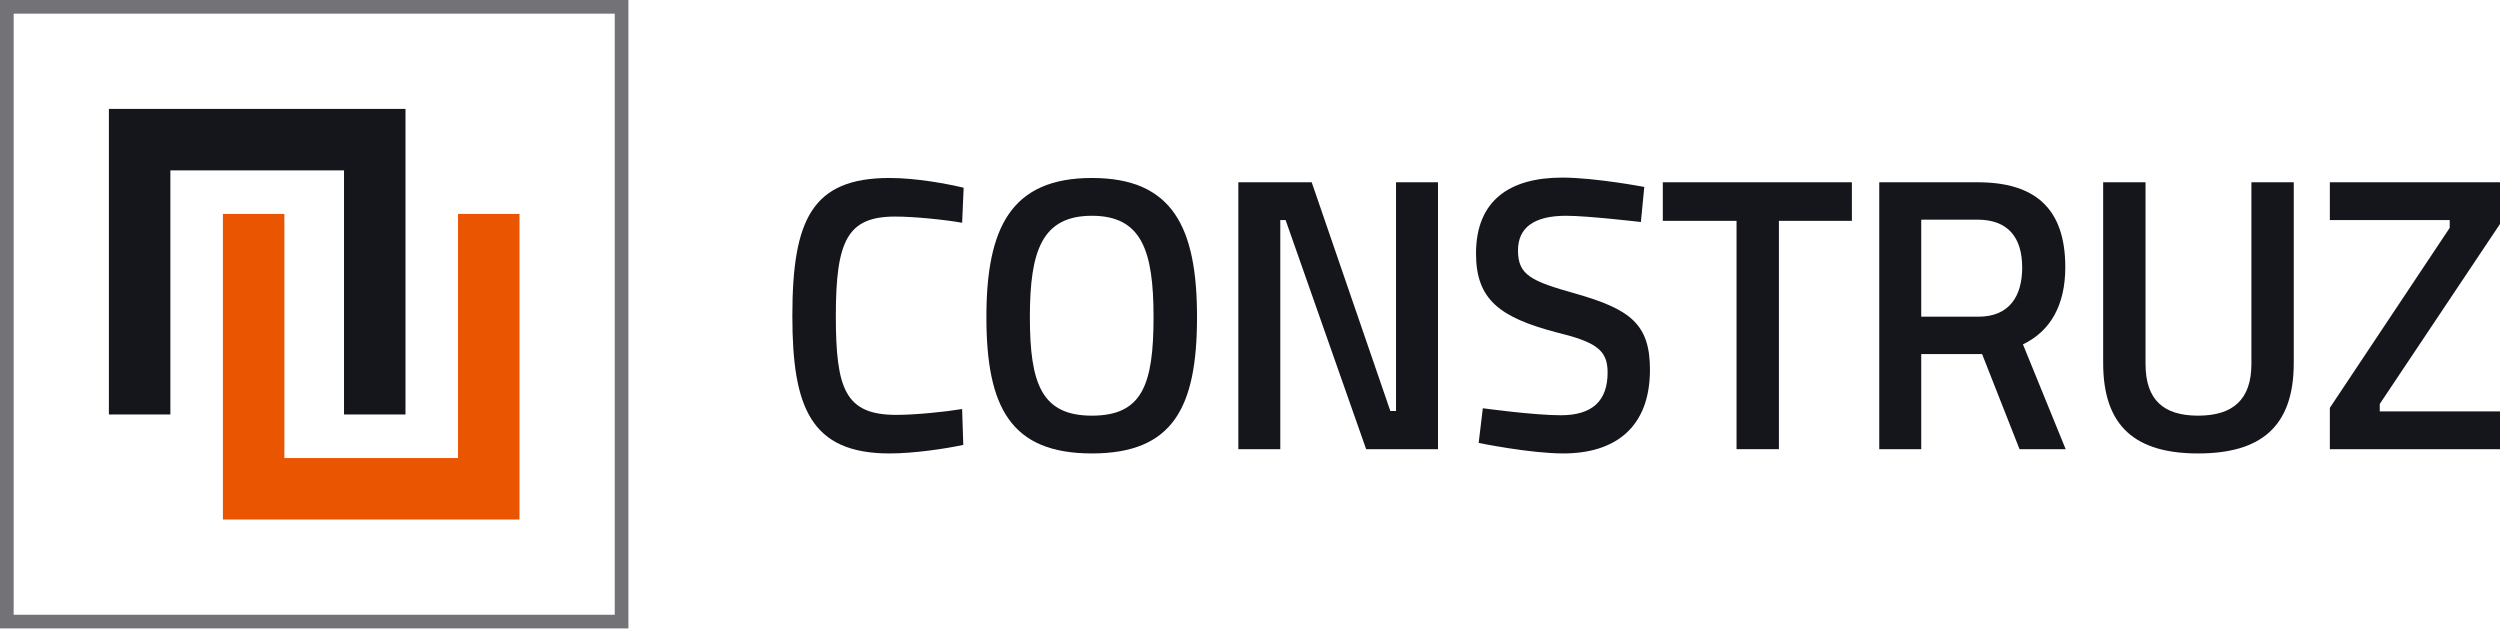
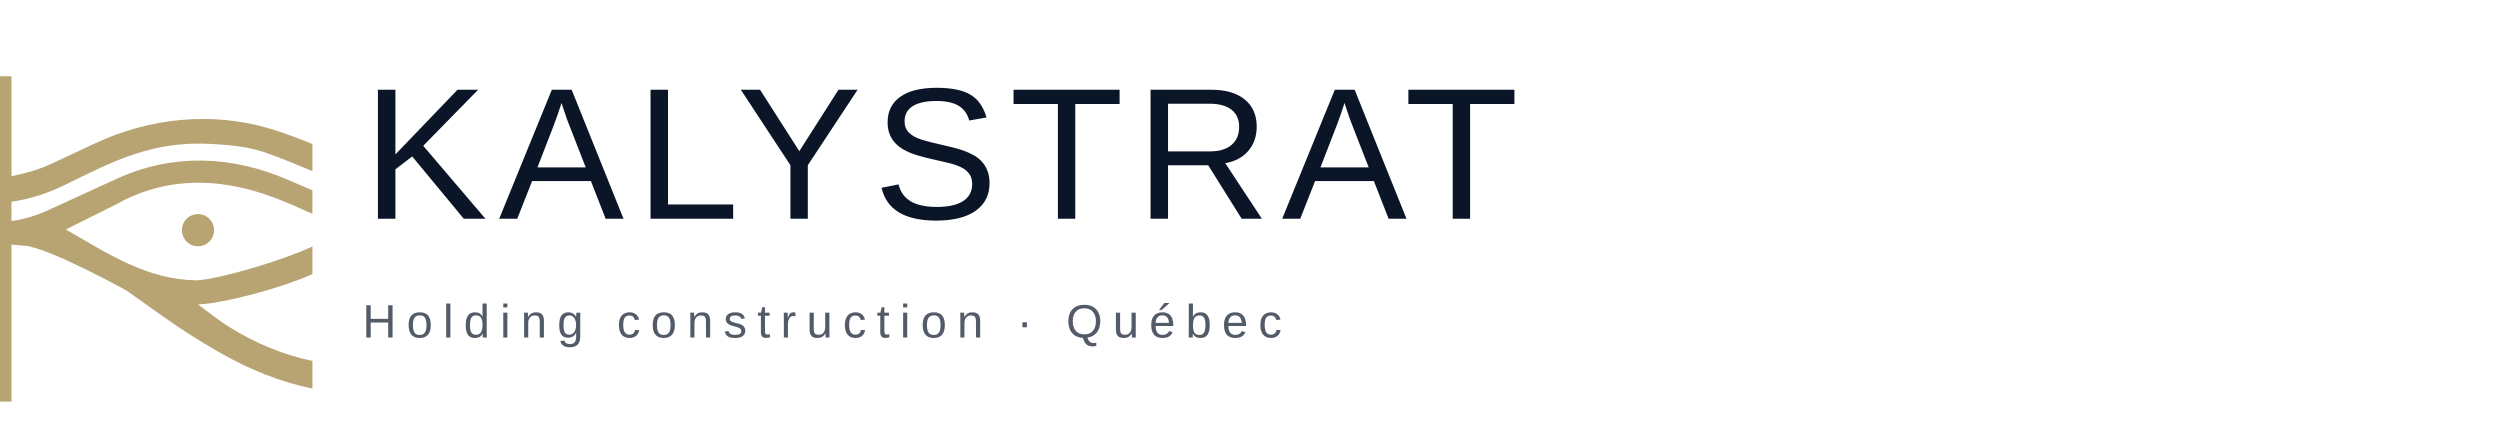
- <svg xmlns="http://www.w3.org/2000/svg" width="183" height="46" viewBox="0 0 183 46" fill="none">
-   <rect opacity="0.6" x="0.5" y="0.5" width="45" height="45" stroke="#15161C" />
-   <path d="M10.221 30.34V10.222H27.432V30.34" stroke="#15161C" stroke-width="4.5" />
-   <path d="M35.777 15.659V35.778H18.567V15.659" stroke="#EA5501" stroke-width="4.5" />
-   <path d="M70.428 29.941L70.512 32.565C69.211 32.85 66.885 33.192 65.114 33.192C59.329 33.192 58 29.798 58 23.125C58 16.08 59.439 13.028 65.114 13.028C67.079 13.028 69.349 13.456 70.539 13.742L70.428 16.308C69.183 16.08 66.885 15.852 65.529 15.852C62.041 15.852 61.183 17.592 61.183 23.125C61.183 28.486 61.875 30.369 65.612 30.369C67.024 30.369 69.238 30.141 70.428 29.941Z" fill="#15161C" />
-   <path d="M79.927 30.426C83.608 30.426 84.439 28.173 84.439 23.21C84.439 18.362 83.58 15.795 79.927 15.795C76.273 15.795 75.387 18.362 75.387 23.21C75.387 28.087 76.245 30.426 79.927 30.426ZM79.927 33.192C73.975 33.192 72.204 29.798 72.204 23.21C72.204 16.679 74.003 13.028 79.927 13.028C85.85 13.028 87.622 16.651 87.622 23.21C87.622 29.855 85.85 33.192 79.927 33.192Z" fill="#15161C" />
-   <path d="M90.646 32.879V13.342H96.016L101.773 30.084H102.189V13.342H105.261V32.879H100.002L94.106 16.109H93.718V32.879H90.646Z" fill="#15161C" />
-   <path d="M120.362 13.684L120.113 16.251C120.113 16.251 116.238 15.795 114.632 15.795C112.307 15.795 111.117 16.651 111.117 18.333C111.117 20.159 112.113 20.586 115.352 21.499C119.338 22.64 120.777 23.724 120.777 27.061C120.777 31.338 118.175 33.192 114.439 33.192C111.975 33.192 108.238 32.422 108.238 32.422L108.543 29.884C108.543 29.884 112.279 30.397 114.245 30.397C116.598 30.397 117.677 29.314 117.677 27.26C117.677 25.606 116.819 25.035 113.913 24.323C109.816 23.239 108.044 21.955 108.044 18.561C108.044 14.626 110.563 13 114.355 13C116.764 13 120.362 13.684 120.362 13.684Z" fill="#15161C" />
-   <path d="M121.718 16.166V13.342H135.558V16.166H130.216V32.879H127.115V16.166H121.718Z" fill="#15161C" />
-   <path d="M145.09 25.92H140.634V32.879H137.561V13.342H144.758C148.938 13.342 151.18 15.225 151.18 19.56C151.18 22.326 150.1 24.237 148.08 25.207L151.207 32.879H147.83L145.09 25.92ZM148.024 19.588C148.024 17.364 146.972 16.08 144.758 16.08H140.634V23.182H144.813C147.138 23.182 148.024 21.613 148.024 19.588Z" fill="#15161C" />
-   <path d="M157.053 26.633C157.053 29.285 158.381 30.426 160.9 30.426C163.447 30.426 164.803 29.256 164.803 26.633V13.342H167.903V26.576C167.903 31.282 165.44 33.192 160.9 33.192C156.388 33.192 153.952 31.282 153.952 26.576V13.342H157.053V26.633Z" fill="#15161C" />
-   <path d="M170.544 16.109V13.342H183V16.394L174.198 29.57V30.112H183V32.879H170.544V29.855L179.318 16.679V16.109H170.544Z" fill="#15161C" />
+ <svg xmlns="http://www.w3.org/2000/svg" width="400" height="70" viewBox="0 0 400 70" aria-hidden="true">
+   <g transform="translate(2,5) scale(0.255) translate(-580,-1500)">
+     <path d="M644.53,1608.89l-31.06,15.48c26.46,15.16,50.69,31.53,82.18,31.94,15.61-1.08,54.22-12.69,72.54-21.24v17.27c-18.53,8.54-55.95,18.48-71.8,19.1,6.91,5.01,12.69,9.86,19.72,14.22,15.94,9.88,33.55,17.36,52.08,21.18v17.4c-20.71-4.32-39.85-12.17-58.26-22.69-12.39-7.07-23.93-14.39-35.5-22.6l-22.92-16.27s-48.39-26.8-63.83-28.11l-8.32-.71v98.5h-17.08v-204.1h17.08v62.72c8.87-1.88,17.09-4.08,25.17-7.87l26.93-12.62c34.44-16.14,73.65-20.31,110.34-9.3,9.02,2.71,17.73,6.06,26.38,9.55v17.02c-9.44-3.99-18.82-7.85-28.66-11.33-11.09-3.92-22.12-5.04-34.39-5.71-37.01-2.03-60.33,10.02-91.57,25.36-11.01,5.41-22.06,9.18-34.2,10.9v12.14c8.17-1.19,15.79-3.52,23.51-7.06l42.6-19.53c34.86-15.98,71.86-14.56,106.87.48l15.83,6.8v14.66c-15.15-5.74-68.11-37.11-123.66-5.58ZM696.38,1614.72c-5.58,0-10.1,4.52-10.1,10.1s4.52,10.1,10.1,10.1,10.1-4.52,10.1-10.1-4.52-10.1-10.1-10.1Z" fill="#B8A472" />
+   </g>
+   <text x="58" y="35" font-family="'Akzidenz Grotesk','Helvetica Neue',Arial,sans-serif" font-weight="300" font-size="30" letter-spacing="0.06em" fill="#0A1628">KALYSTRAT</text>
+   <text x="58" y="54" font-family="'Akzidenz Grotesk','Helvetica Neue',Arial,sans-serif" font-weight="300" font-size="7.5" letter-spacing="0.22em" fill="#0A1628" opacity="0.7">Holding construction · Québec</text>
</svg>
